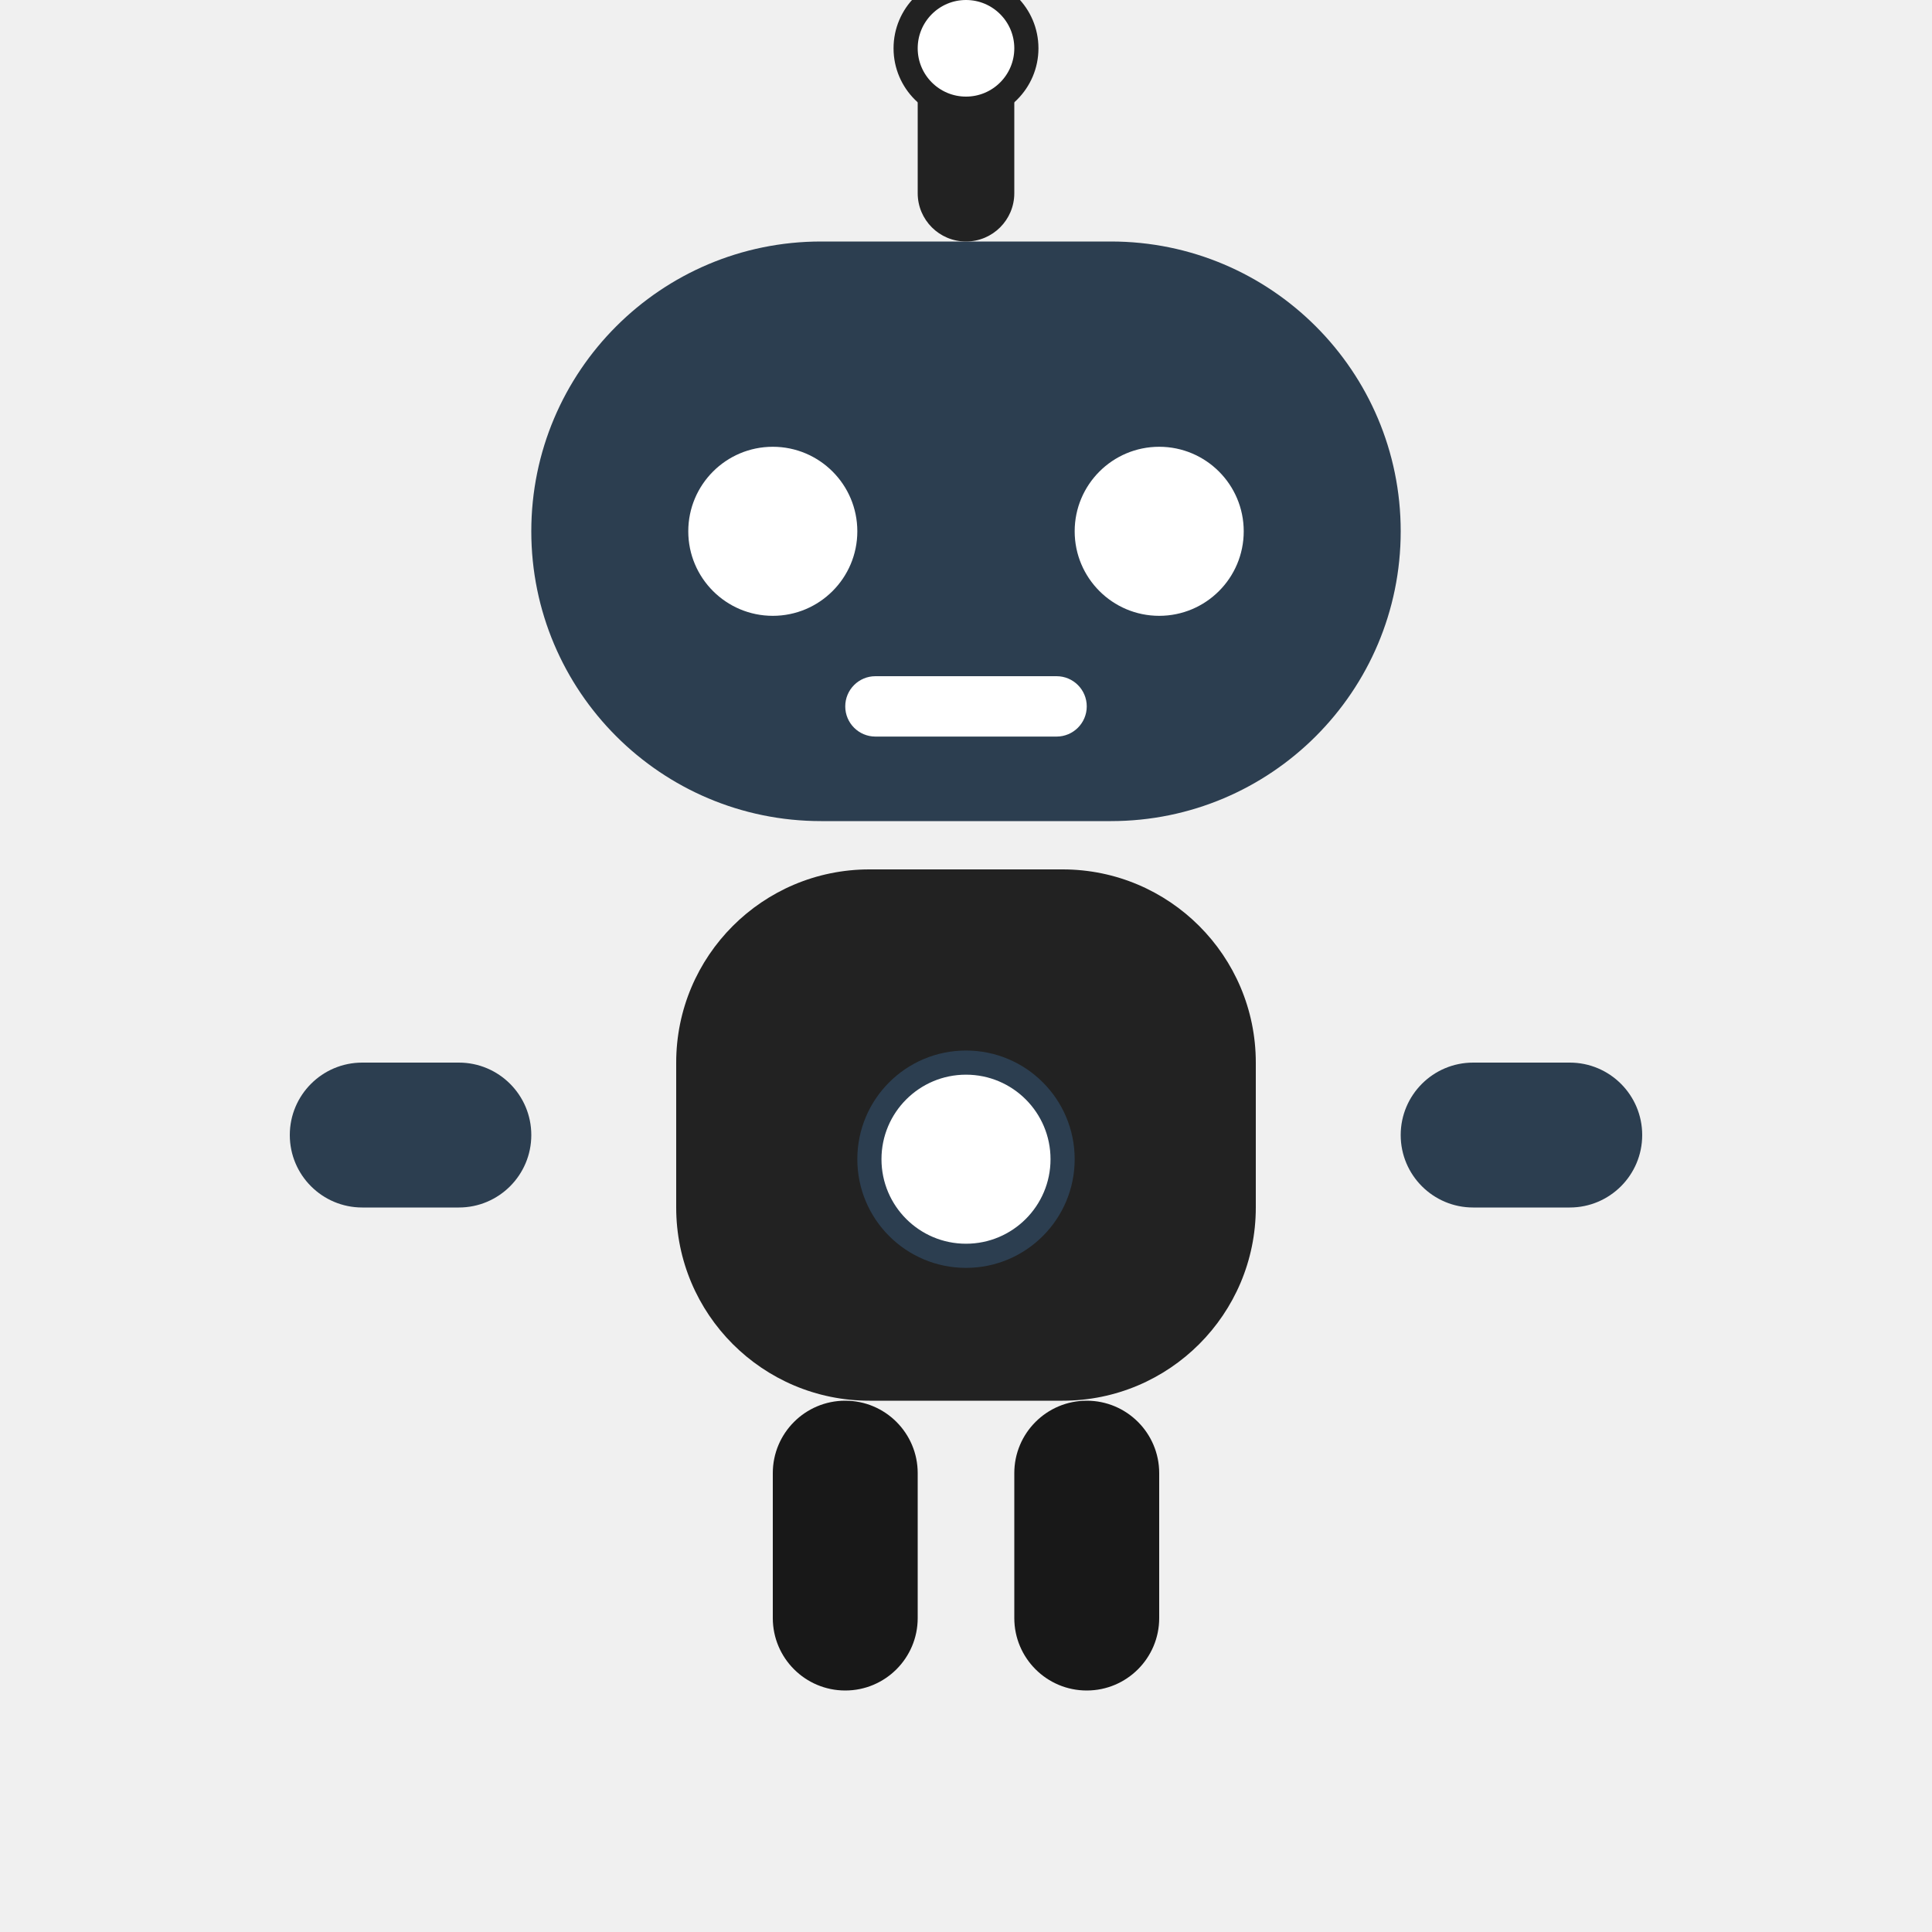
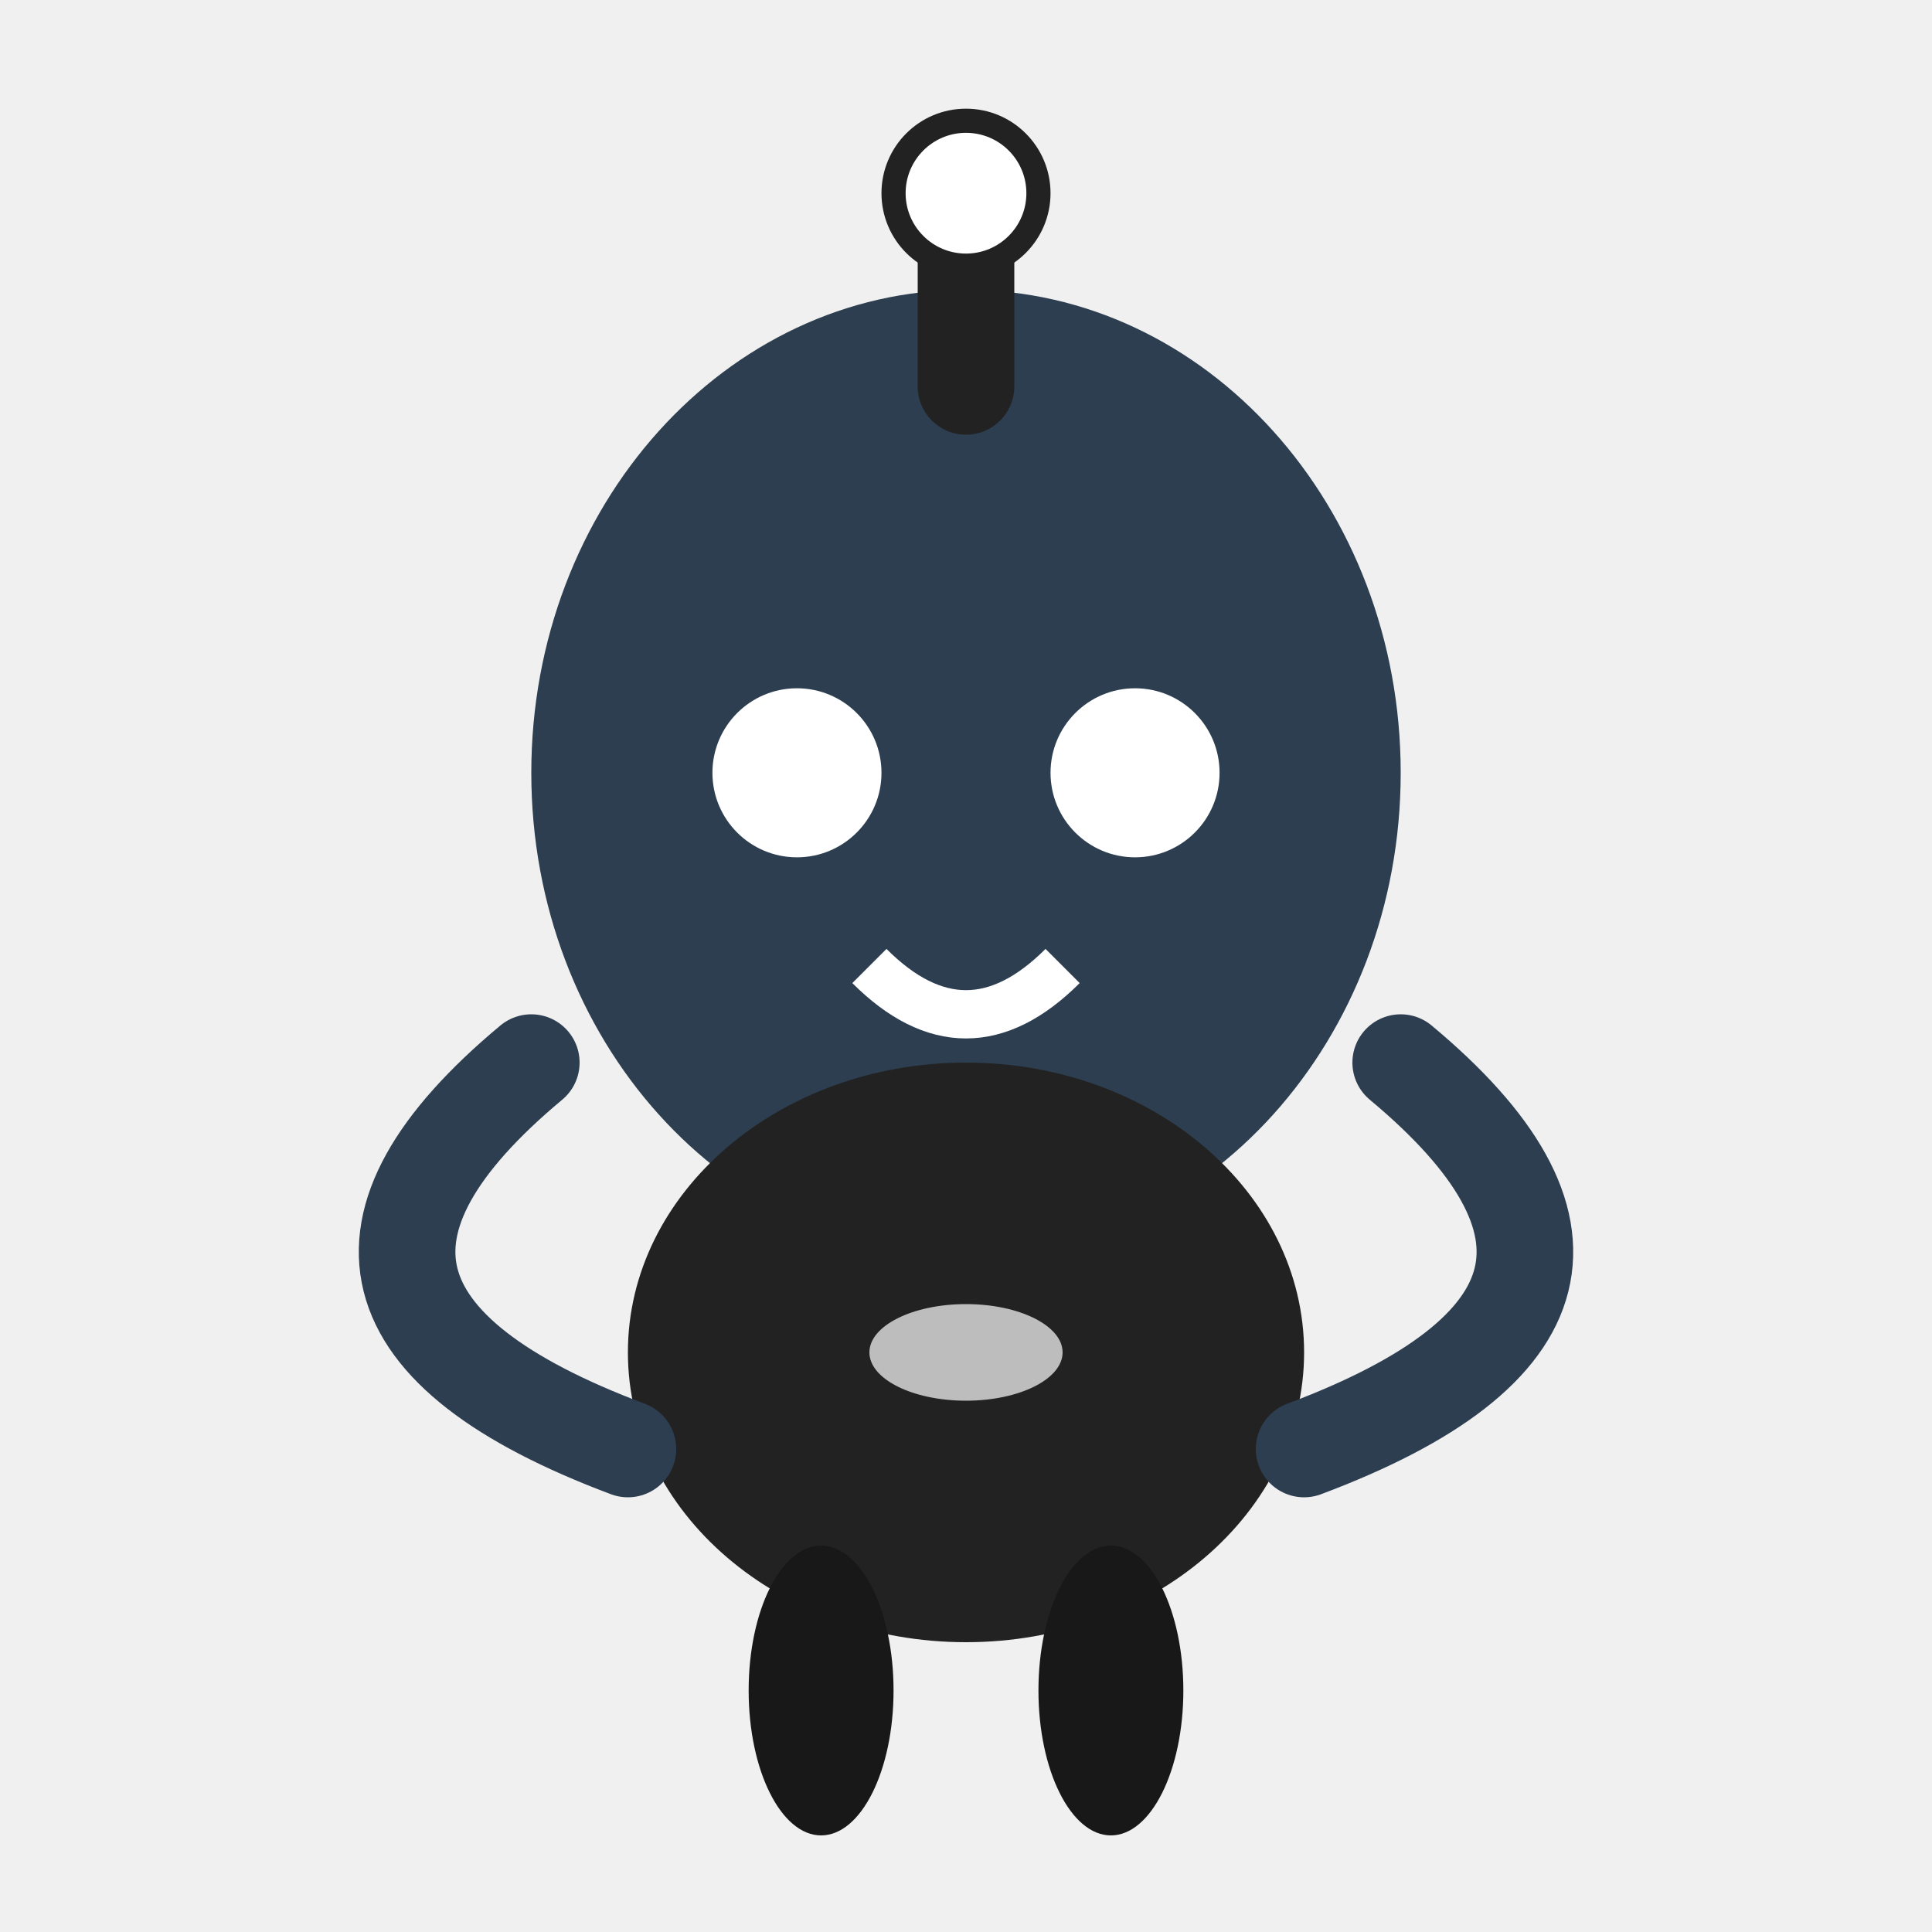
<svg xmlns="http://www.w3.org/2000/svg" viewBox="0 0 80 80">
  <g>
-     <rect x="22" y="10" width="36" height="24" rx="12" fill="#2c3e50" />
-     <rect x="38" y="2" width="4" height="8" rx="2" fill="#222222" />
-     <circle cx="40" cy="2" r="2.5" fill="#ffffff" stroke="#222222" stroke-width="1" />
-     <ellipse cx="32" cy="22" rx="3.5" ry="3.5" fill="#fff">
+     <ellipse cx="40" cy="32" rx="18" ry="20" fill="#2c3e50" />
+     <ellipse cx="40" cy="56" rx="14" ry="12" fill="#222222" />
+     <rect x="38" y="8" width="4" height="10" rx="2" fill="#222222" />
+     <circle cx="40" cy="8" r="3" fill="#fff" stroke="#222222" stroke-width="1" />
+     <ellipse cx="33" cy="32" rx="3.5" ry="3.5" fill="#fff">
      <animate attributeName="ry" values="3.5;1;3.5" keyTimes="0;0.5;1" dur="2s" repeatCount="indefinite" />
    </ellipse>
-     <ellipse cx="48" cy="22" rx="3.5" ry="3.5" fill="#fff">
+     <ellipse cx="47" cy="32" rx="3.5" ry="3.5" fill="#fff">
      <animate attributeName="ry" values="3.5;1;3.5" keyTimes="0;0.5;1" dur="2s" begin="1s" repeatCount="indefinite" />
    </ellipse>
-     <rect x="35" y="28" width="10" height="2.5" rx="1.25" fill="#ffffff" />
-     <rect x="28" y="36" width="24" height="22" rx="8" fill="#222222" />
-     <rect x="12" y="44" width="10" height="6" rx="3" fill="#2c3e50" />
-     <rect x="58" y="44" width="10" height="6" rx="3" fill="#2c3e50" />
-     <rect x="32" y="58" width="6" height="12" rx="3" fill="#181818" />
-     <rect x="42" y="58" width="6" height="12" rx="3" fill="#181818" />
-     <circle cx="40" cy="48" r="4" fill="#fff" stroke="#2c3e50" stroke-width="1" />
+     <path d="M36 40 Q40 44 44 40" stroke="#fff" stroke-width="2" fill="none" />
+     <path d="M22 44 Q10 54 26 60" stroke="#2c3e50" stroke-width="4" fill="none" stroke-linecap="round" />
+     <path d="M58 44 Q70 54 54 60" stroke="#2c3e50" stroke-width="4" fill="none" stroke-linecap="round" />
+     <ellipse cx="34" cy="70" rx="3" ry="6" fill="#181818" />
+     <ellipse cx="46" cy="70" rx="3" ry="6" fill="#181818" />
+     <ellipse cx="40" cy="56" rx="4" ry="2" fill="#fff" opacity="0.7" />
  </g>
</svg>
